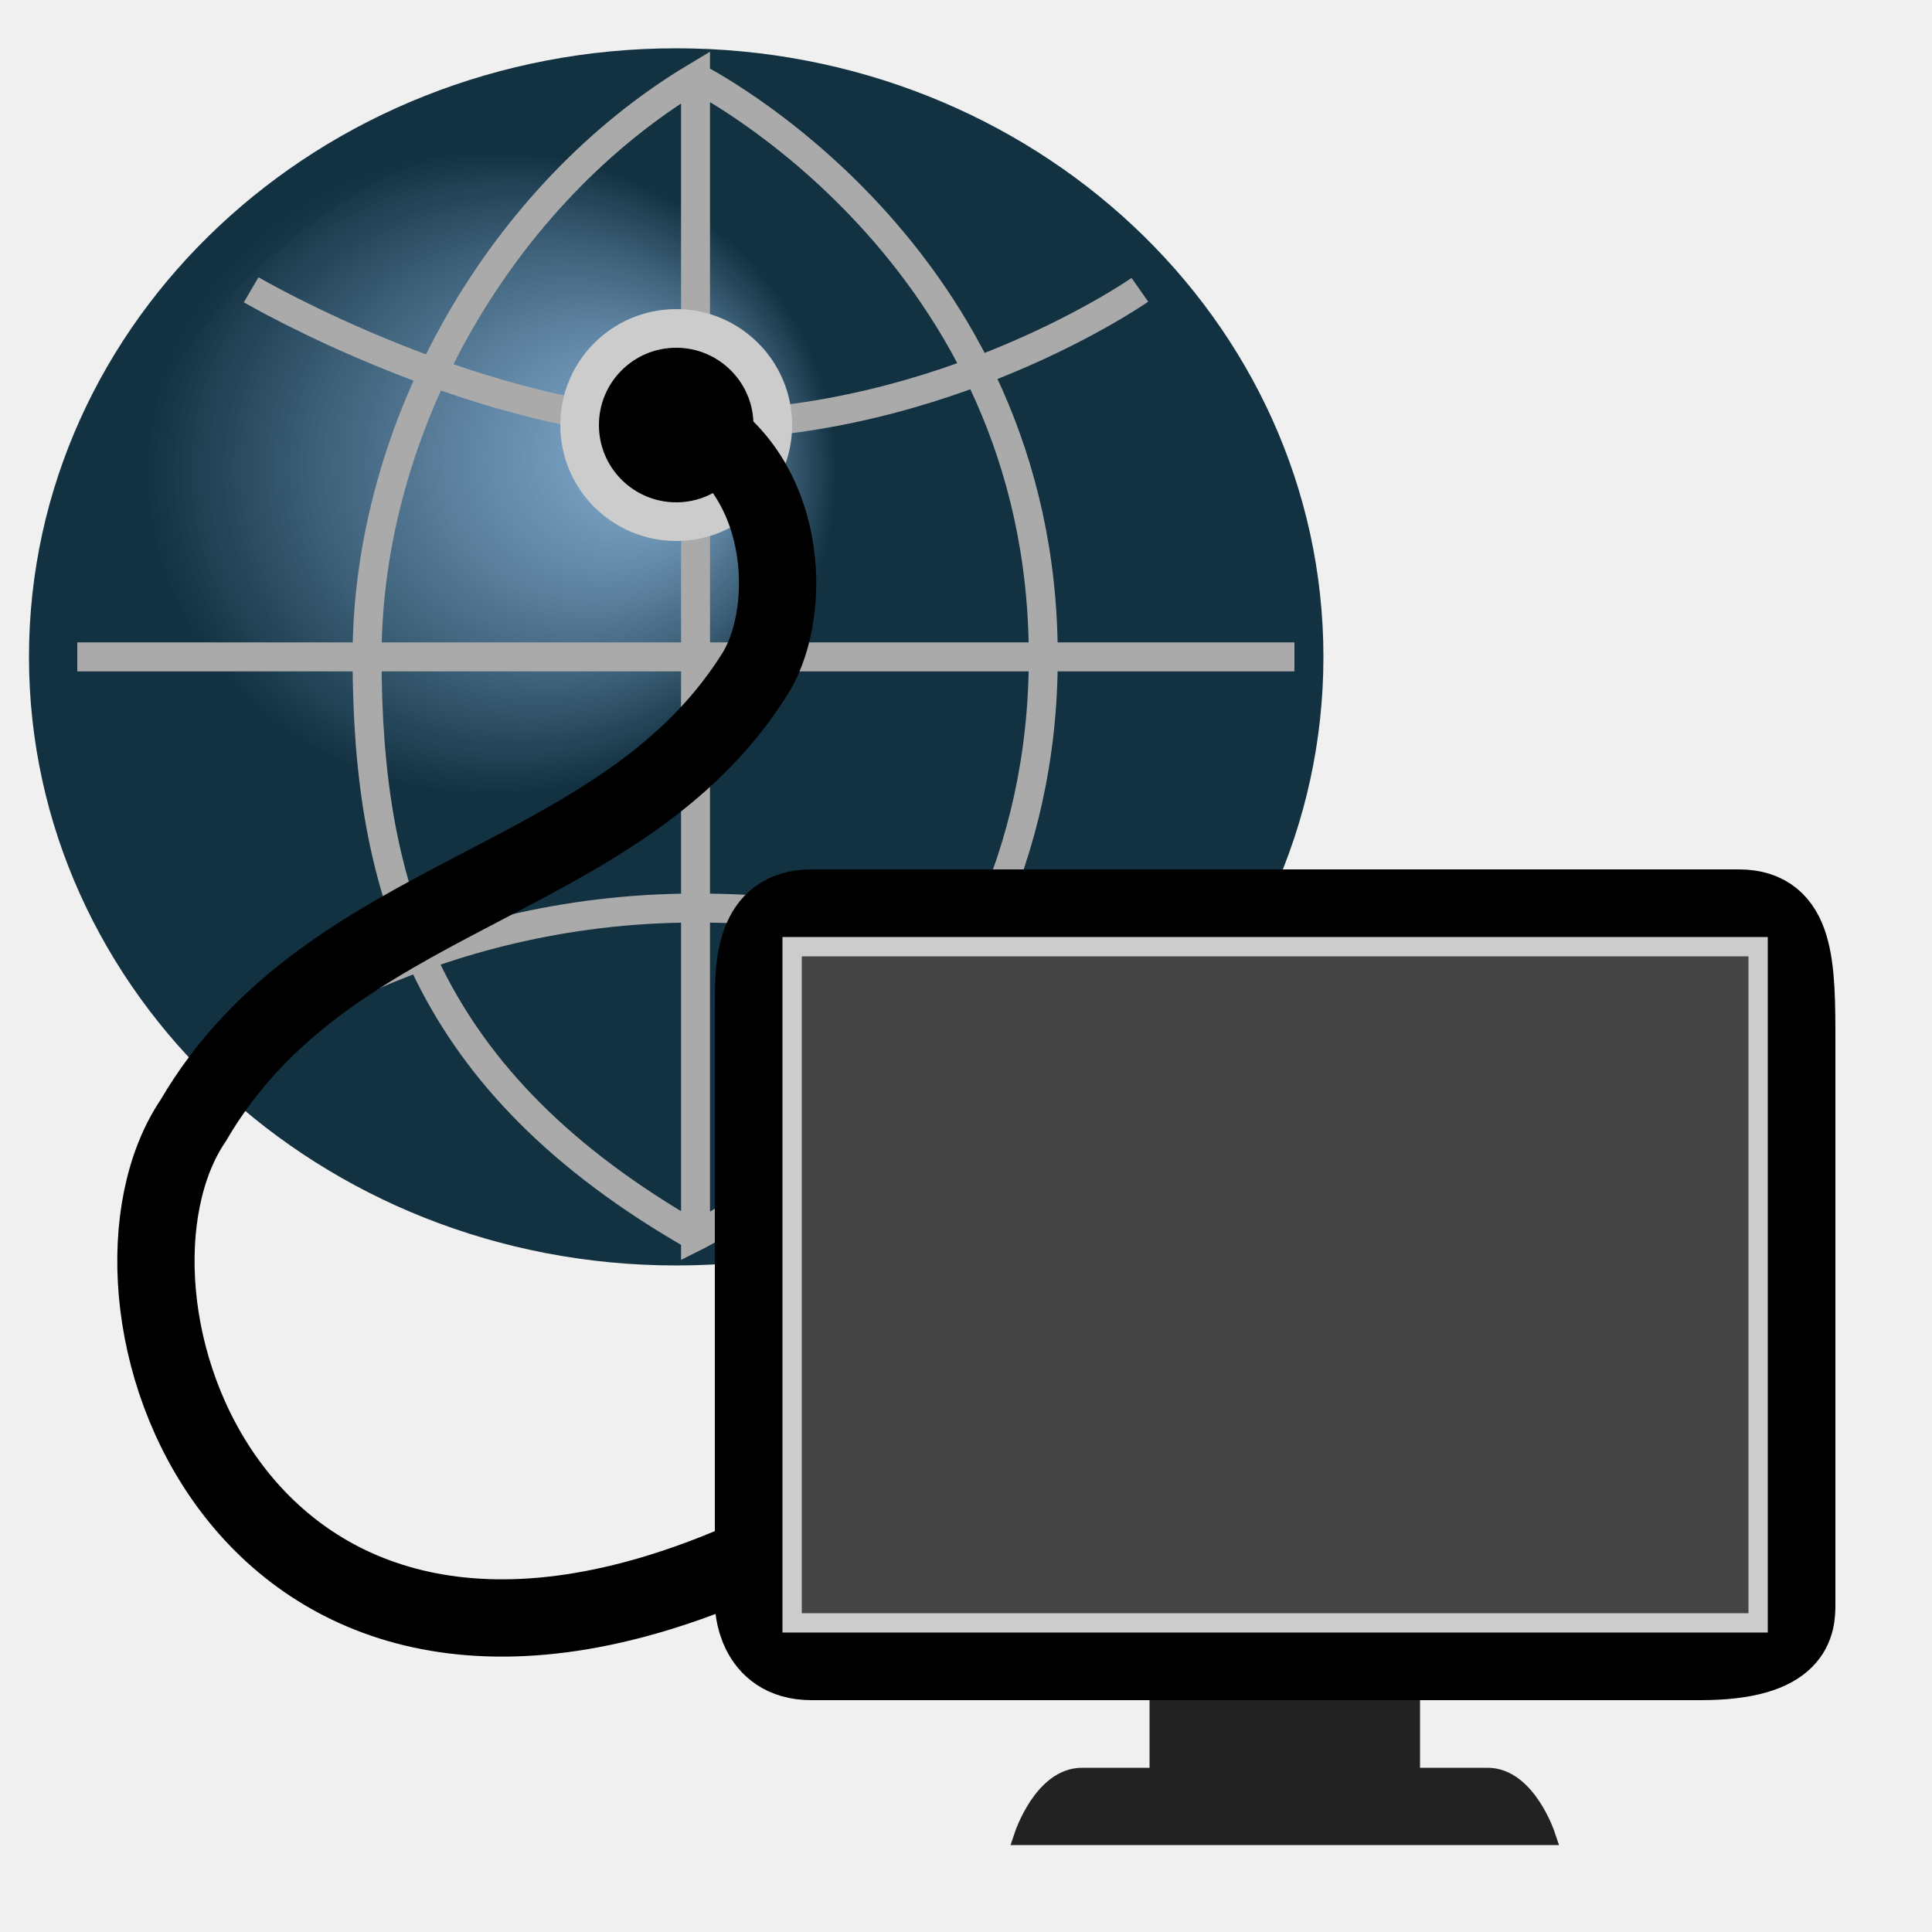
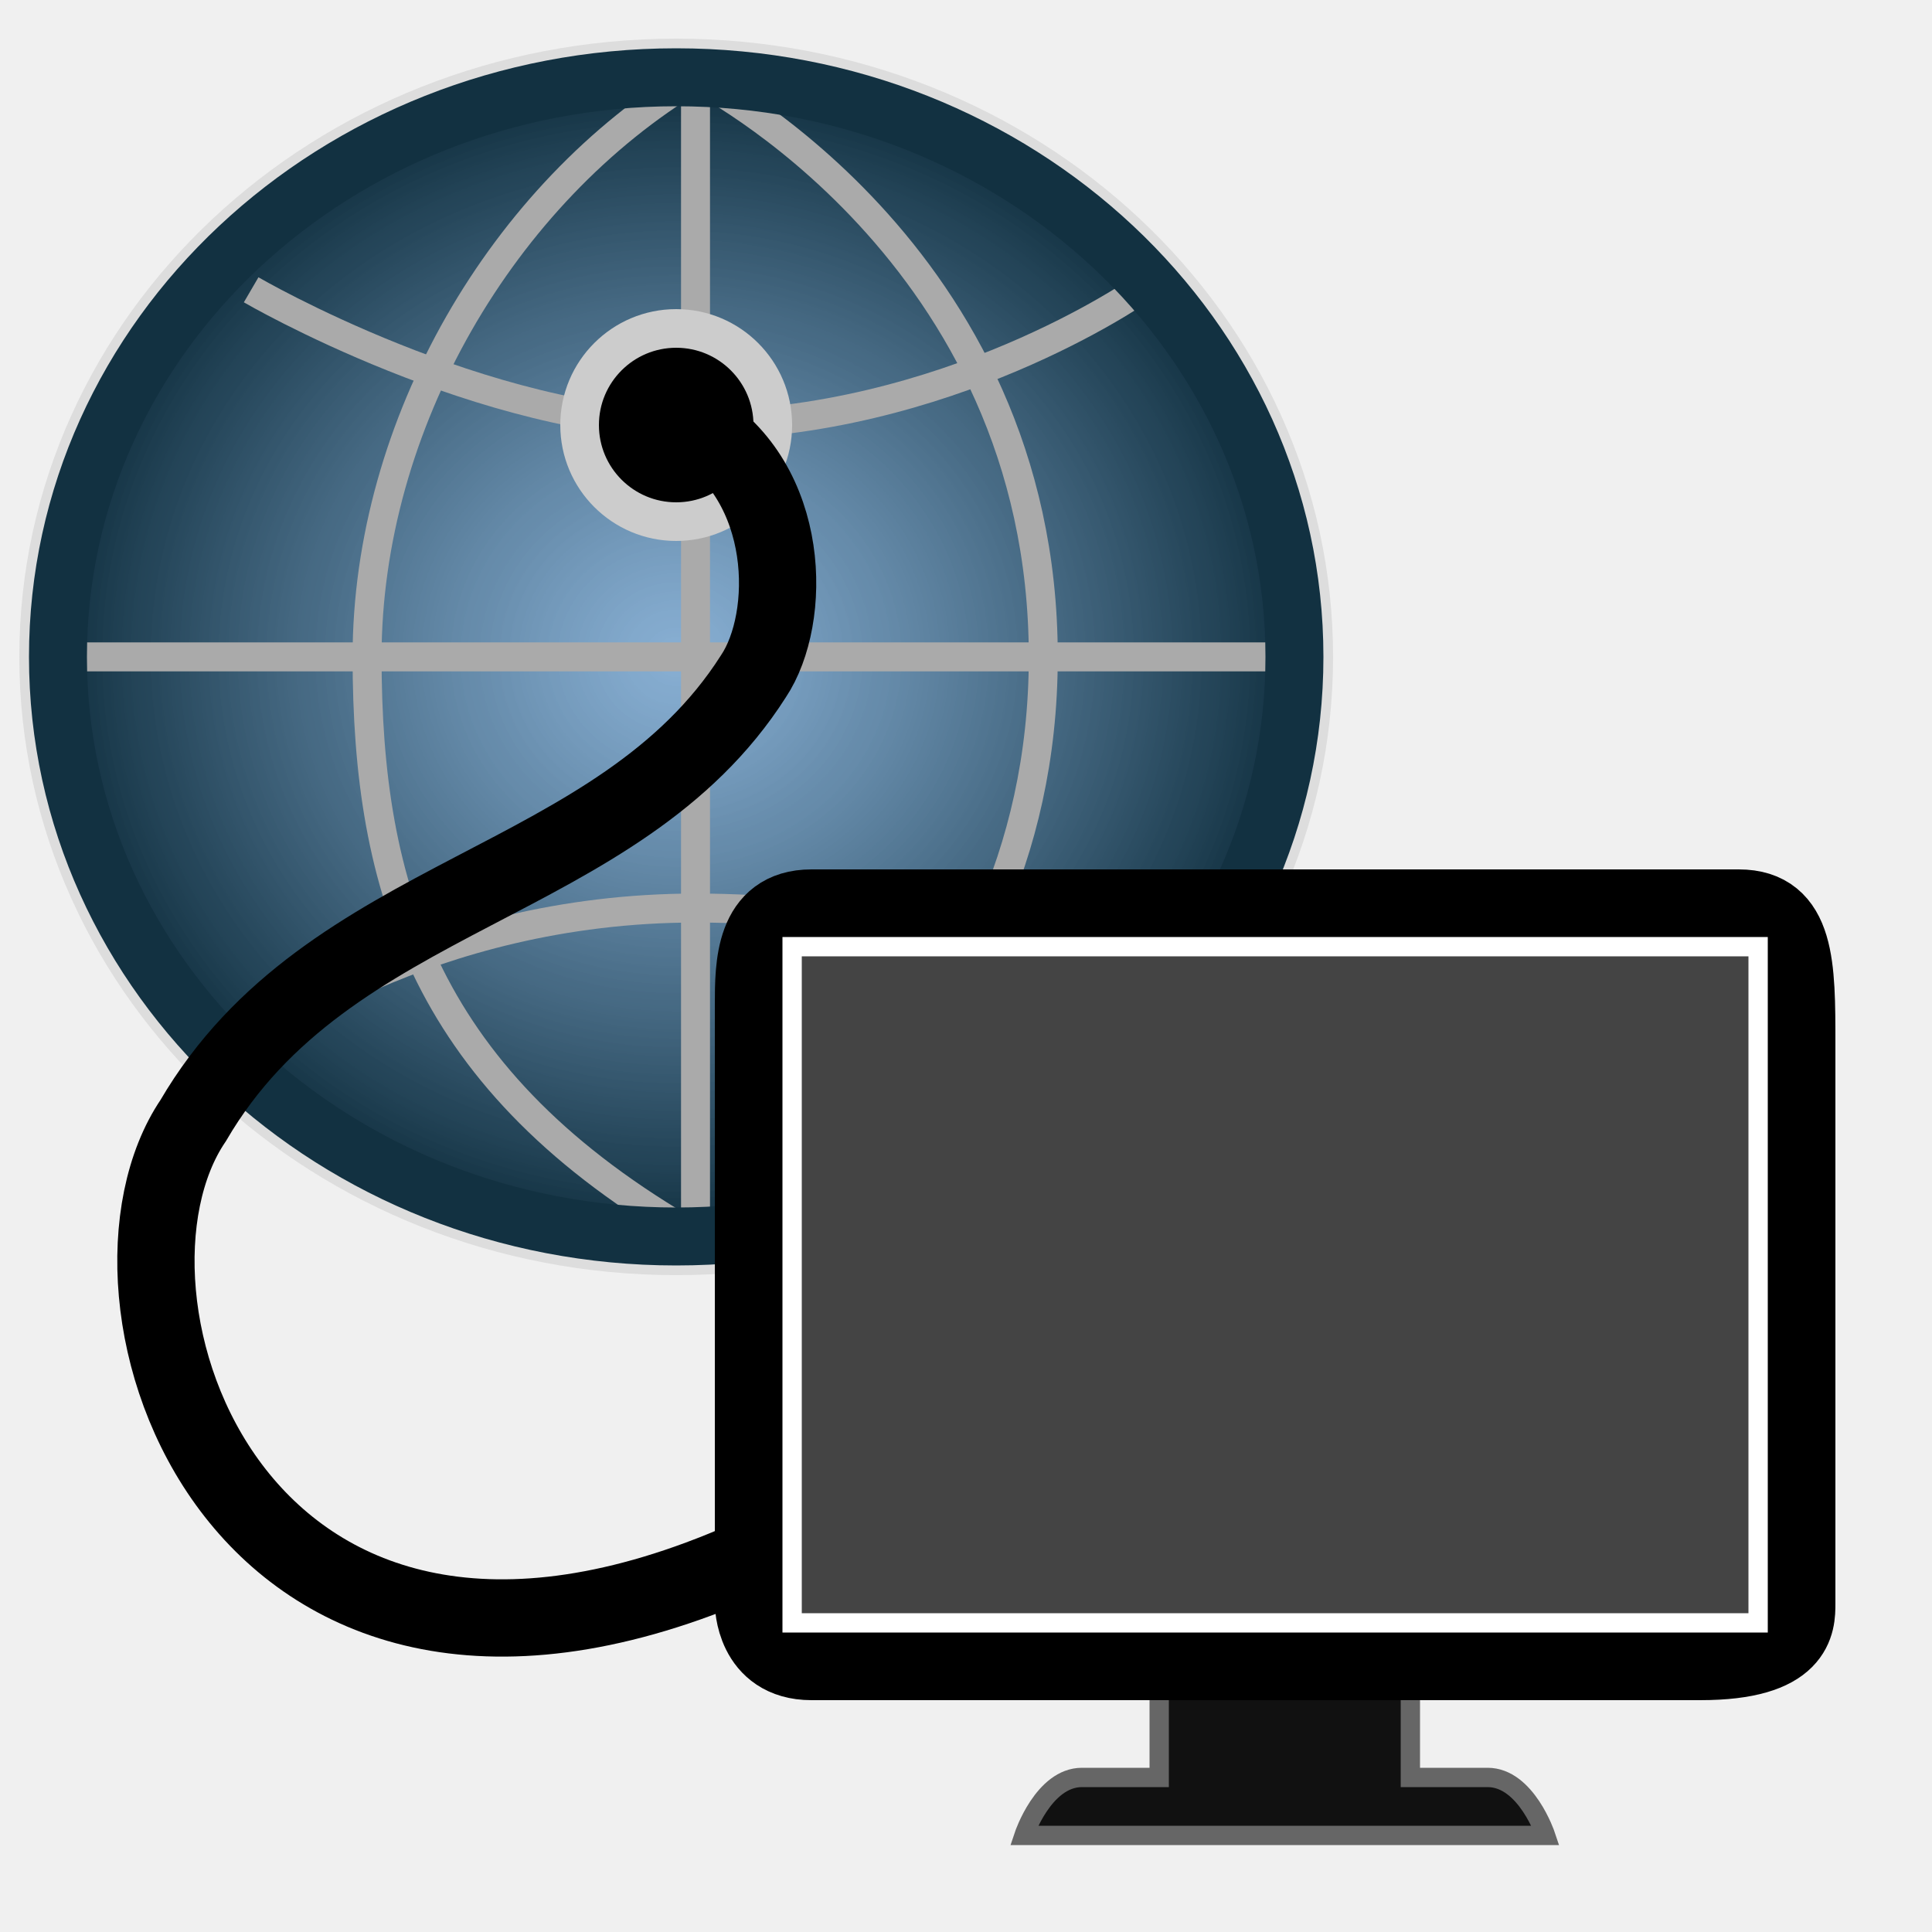
<svg xmlns="http://www.w3.org/2000/svg" version="1.1" height="100" width="100">
  <defs>
-     <radialGradient id="RG1" cx="35%" cy="34%" fx="50%" fy="32%" r="28%">
+     <radialGradient id="RG1" cx="50%" cy="50%" fx="50%" fy="50%" r="50%">
      <stop style="stop-color:rgb(103,155,203);stop-opacity:0.75;" offset="0%" />
      <stop style="stop-color:rgb(18,49,65);stop-opacity:1;" offset="100%" />
    </radialGradient>
  </defs>
-   <ellipse cx="35" cy="34" rx="32" ry="30" style="stroke-width:3;stroke:#123141;fill:none;" />
+   <ellipse cx="35" cy="34" rx="32" ry="30" style="stroke-width:4;stroke:#dddddd;fill:none;" />
  <ellipse cx="35" cy="34" rx="32" ry="30" style="fill:url(#RG1);fill-opacity:1;fill-rule:nonzero" />
  <g style="fill:none;stroke:#aaaaaa;stroke-width:1.5px;stroke-linecap:butt;">
    <path d="M 36,64 C 22,56 19,46 19,34 19,22 26,10 36,4 l 0,60 C 36,64 54,55 54,34 54,13 36,4 36,4" />
    <path d="m 4,34 63,0 0,0" />
    <path d="m 13,15 c 0,0 12,7 23,7 13,0 23,-7 23,-7" />
    <path d="m 13,54 c 0,0 9,-7 23,-7 16,0 23,7 23,7" />
  </g>
+   <ellipse cx="35" cy="34" rx="32" ry="30" style="stroke-width:3;stroke:#123141;fill:none;" />
  <ellipse cx="35" cy="22" rx="5" ry="5" style="fill:#000000;stroke:#cccccc;stroke-width:2" />
  <path style="fill:none;stroke:#000000;stroke-width:4;" d="M 38,81 C 12,92 3.9,67 10,58 17,46 32,46 39,35 41,32 41,25 36,22" />
-   <path style="fill:#222222;stroke:#222222" d="m 60,87 0,5 c 0,0 -3,0 -4,0 -2,0 -3,3 -3,3 1,0 26,0 27,0 0,0 -1,-3 -3,-3 -1,0 -4,0 -4,0 l 0,-5" />
-   <path style="fill:none;stroke:#000000;stroke-width:4px;stroke-linecap:butt" d="m 39,83 c 0,-8 0,-25 0,-31 0,-2 0,-5 3,-5 6,0 45,0 48,0 3,0 3,3 3,7 0,6 0,26 0,29 0,1 0,3 -5,3 -3,0 -43,0 -46,0 -3,0 -3,-3 -3,-3 z" />
-   <path style="fill:#444444;stroke:#cccccc" d="m 41,49 50,0 0,35 -50,0 z" />
+   <path style="fill:#111111;stroke:#666666" d="m 60,87 0,5 c 0,0 -3,0 -4,0 -2,0 -3,3 -3,3 1,0 26,0 27,0 0,0 -1,-3 -3,-3 -1,0 -4,0 -4,0 l 0,-5" />
+   <path style="fill:#ffffff;stroke:#000000;stroke-width:4px;stroke-linecap:butt" d="m 39,83 c 0,-8 0,-25 0,-31 0,-2 0,-5 3,-5 6,0 45,0 48,0 3,0 3,3 3,7 0,6 0,26 0,29 0,1 0,3 -5,3 -3,0 -43,0 -46,0 -3,0 -3,-3 -3,-3 z" />
+   <path style="fill:#444444;stroke:#ffffff" d="m 41,49 50,0 0,35 -50,0 z" />
</svg>
